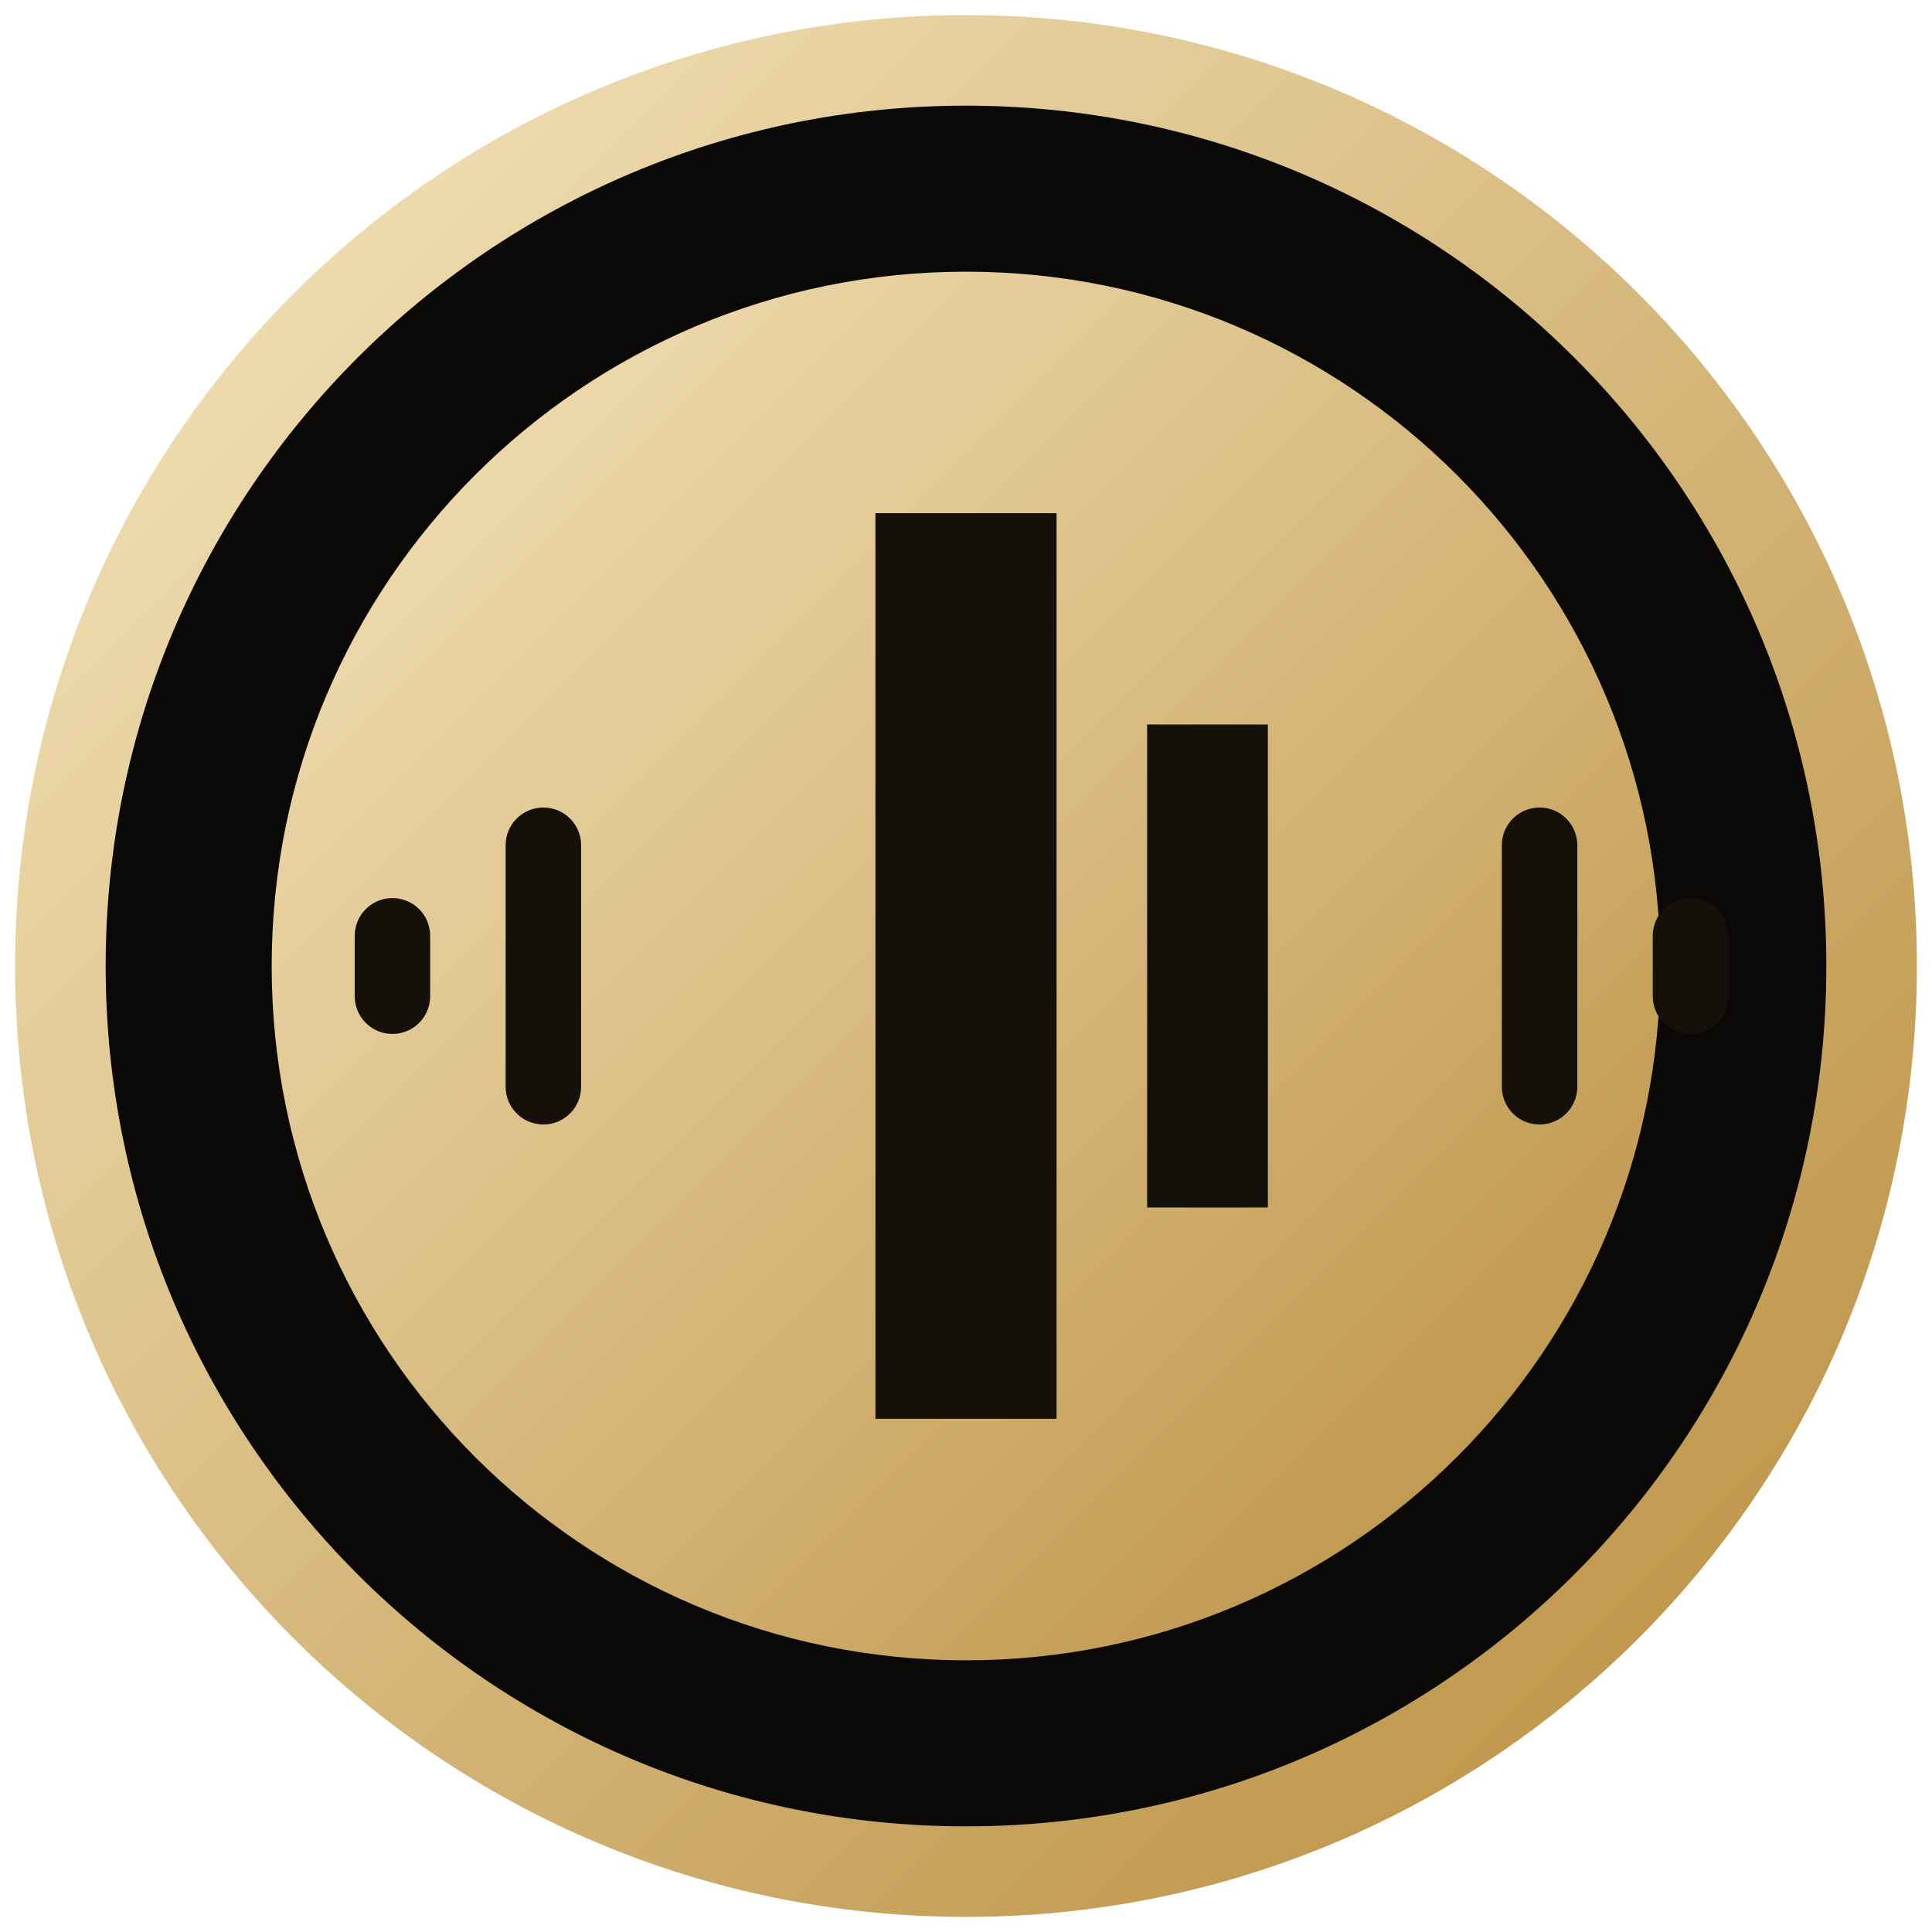
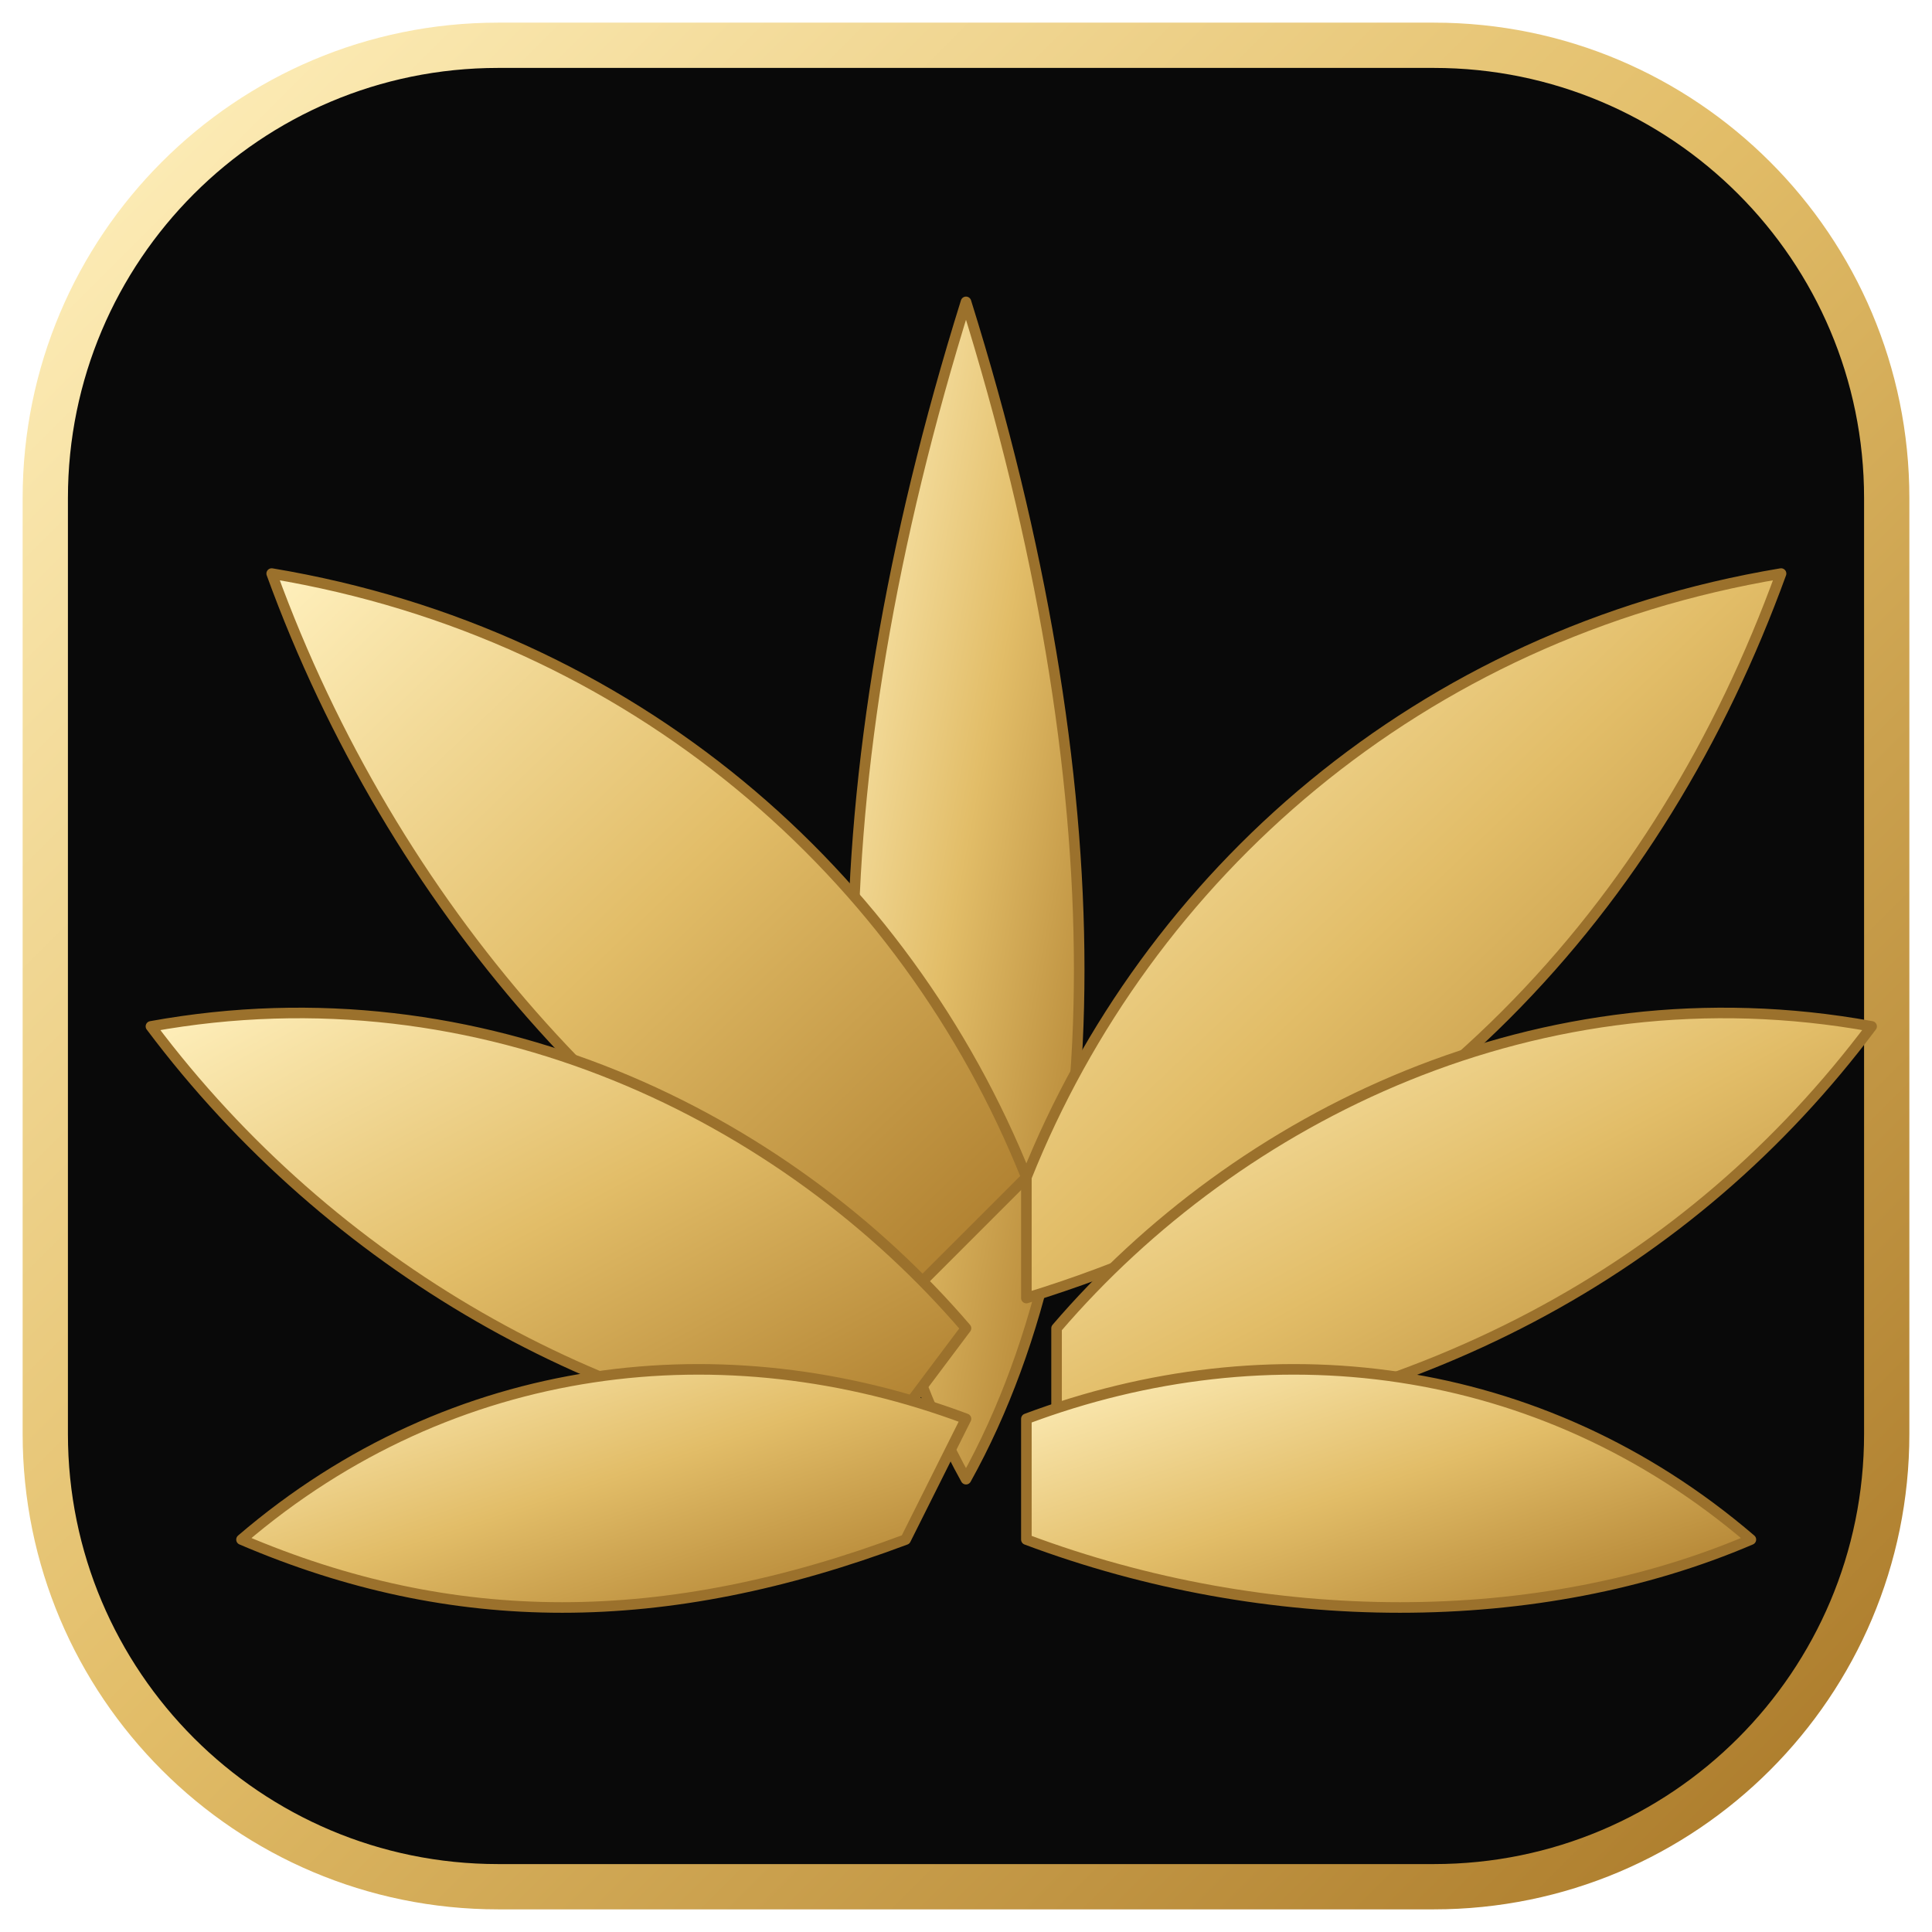
<svg xmlns="http://www.w3.org/2000/svg" viewBox="0 0 64 64">
  <defs>
    <linearGradient id="g" x1="0" y1="0" x2="1" y2="1">
-       <stop stop-color="#f5e5bd" />
-       <stop offset="1" stop-color="#b98d3e" />
+       <stop stop-color="#fff0bd" />
+       <stop offset=".48" stop-color="#e2bd68" />
+       <stop offset="1" stop-color="#a97828" />
    </linearGradient>
  </defs>
-   <circle cx="32" cy="32" r="30" fill="#0a0907" stroke="url(#g)" stroke-width="3" />
-   <circle cx="32" cy="32" r="23" fill="url(#g)" />
-   <path d="M29 17h6v30h-6zM38 24v16h4V24z" fill="#15110a" />
-   <path d="M18 28v8m-5-5v2m38-5v8m5-5v2" stroke="#15110a" stroke-width="2.5" stroke-linecap="round" />
+   <rect x="1.5" y="1.5" width="61" height="61" rx="15" fill="#090909" stroke="url(#g)" stroke-width="1.5" />
+   <g fill="url(#g)" stroke="#9b712c" stroke-width=".35" stroke-linejoin="round">
+     <path d="M32 49 C27 40 27 26 32 10 C37 26 37 40 32 49Z" />
+     <path d="M30 43 C21 39 13 30 9 19 C21 21 30 29 34 39Z" />
+     <path d="M34 39 C38 29 47 21 59 19 C55 30 47 39 34 43Z" />
+     <path d="M29 48 C20 47 11 42 5 34 C16 32 26 37 32 44Z" />
+     <path d="M35 44 C41 37 51 32 62 34 C56 42 47 47 35 48Z" />
+     <path d="M30 51 C22 54 15 54 8 51 C15 45 24 44 32 47Z" />
+     <path d="M34 47 C42 44 51 45 58 51 C51 54 42 54 34 51Z" />
+   </g>
+   <path d="M32 43 L32 57" stroke="url(#g)" stroke-width="2" stroke-linecap="round" />
</svg>
